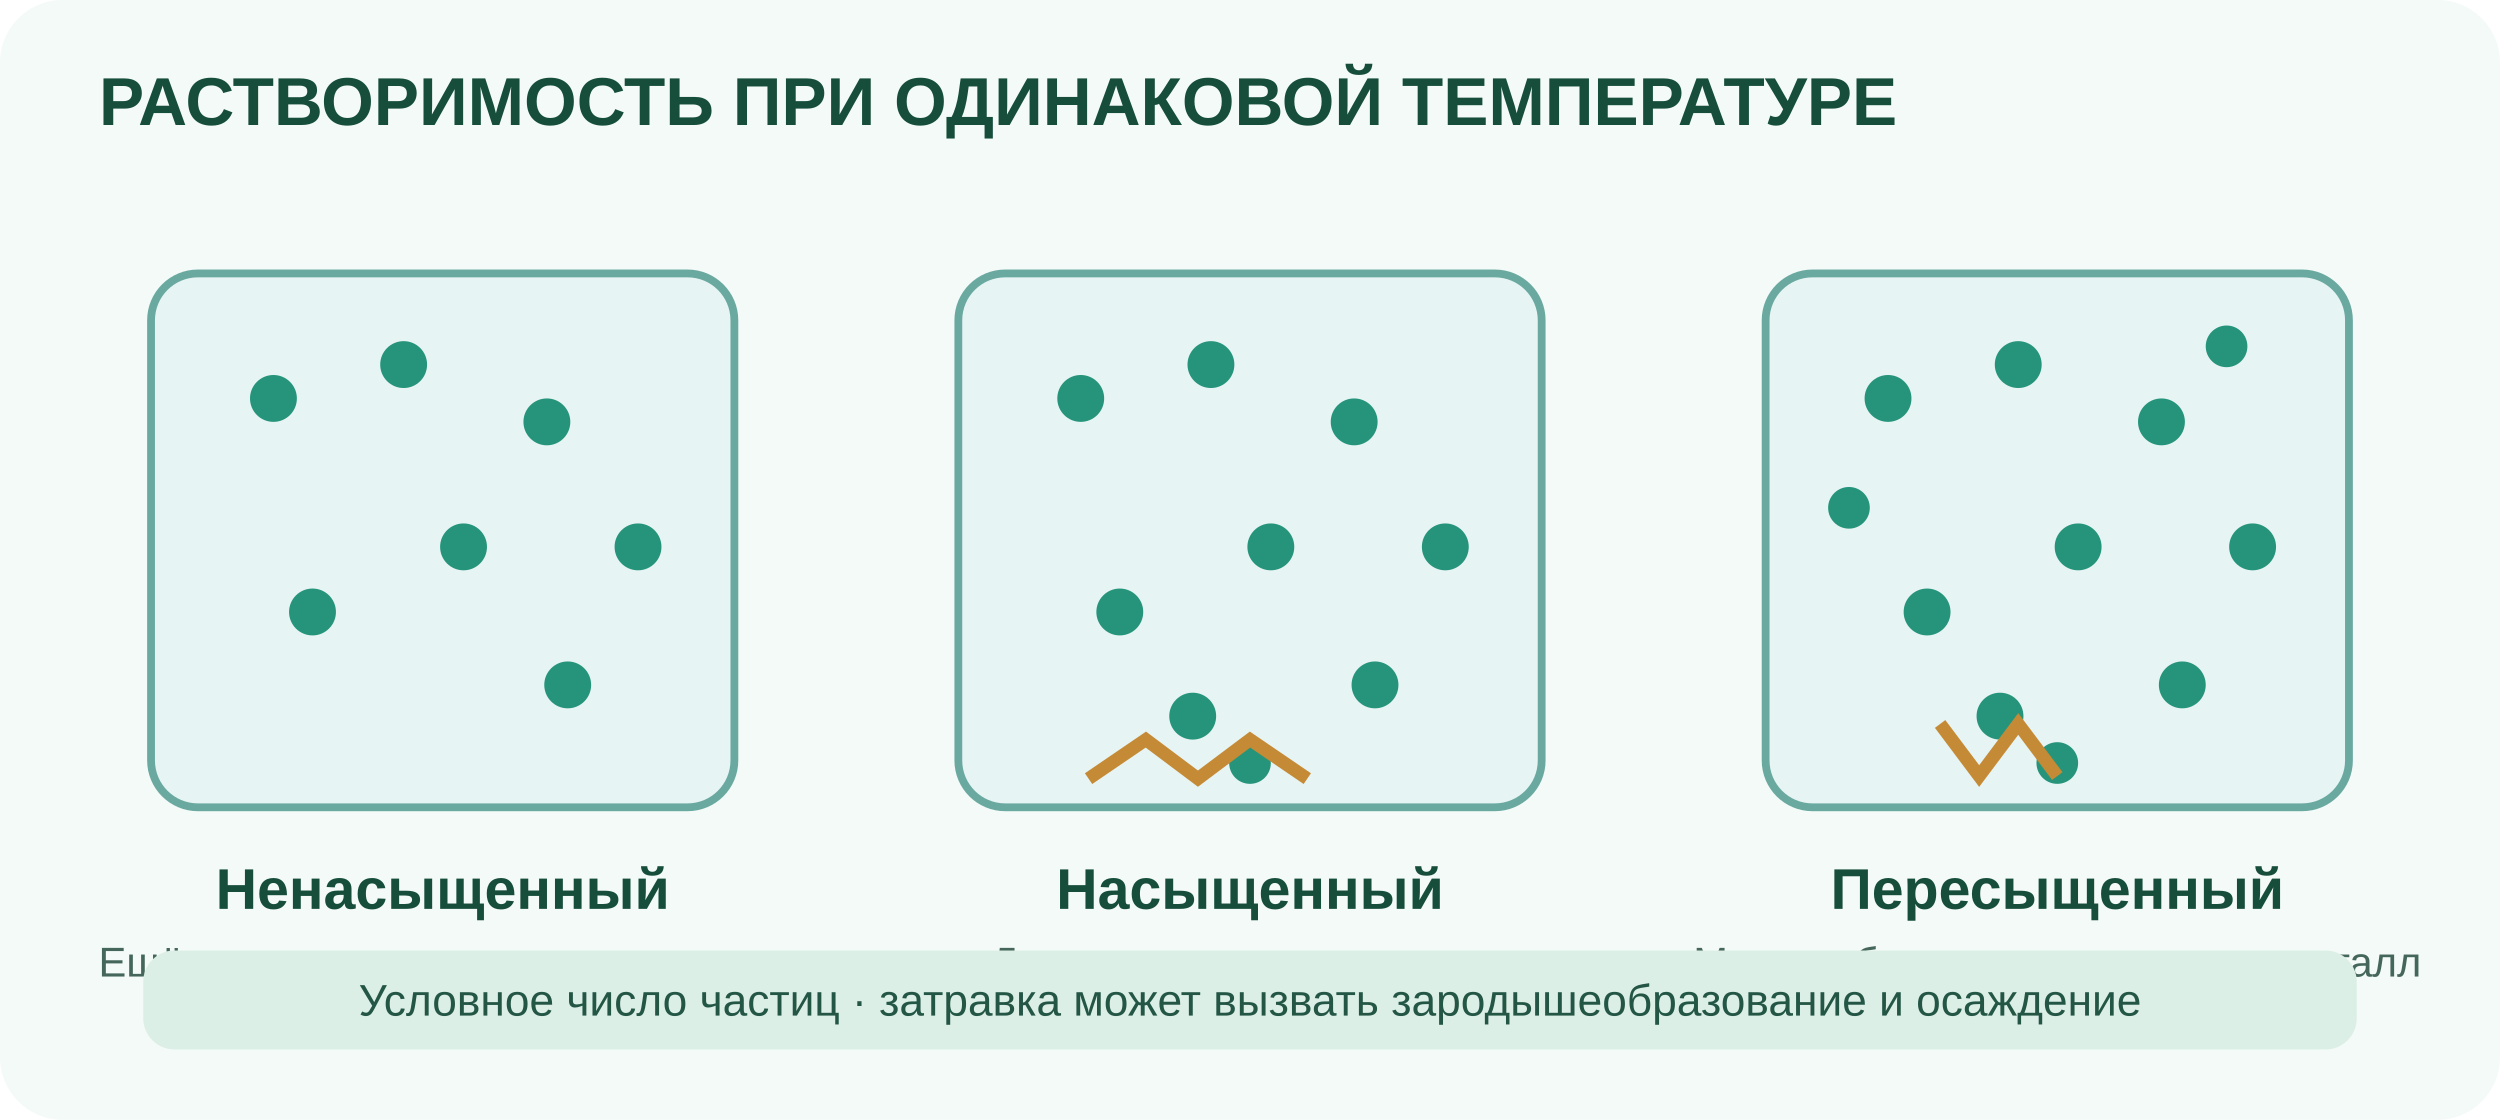
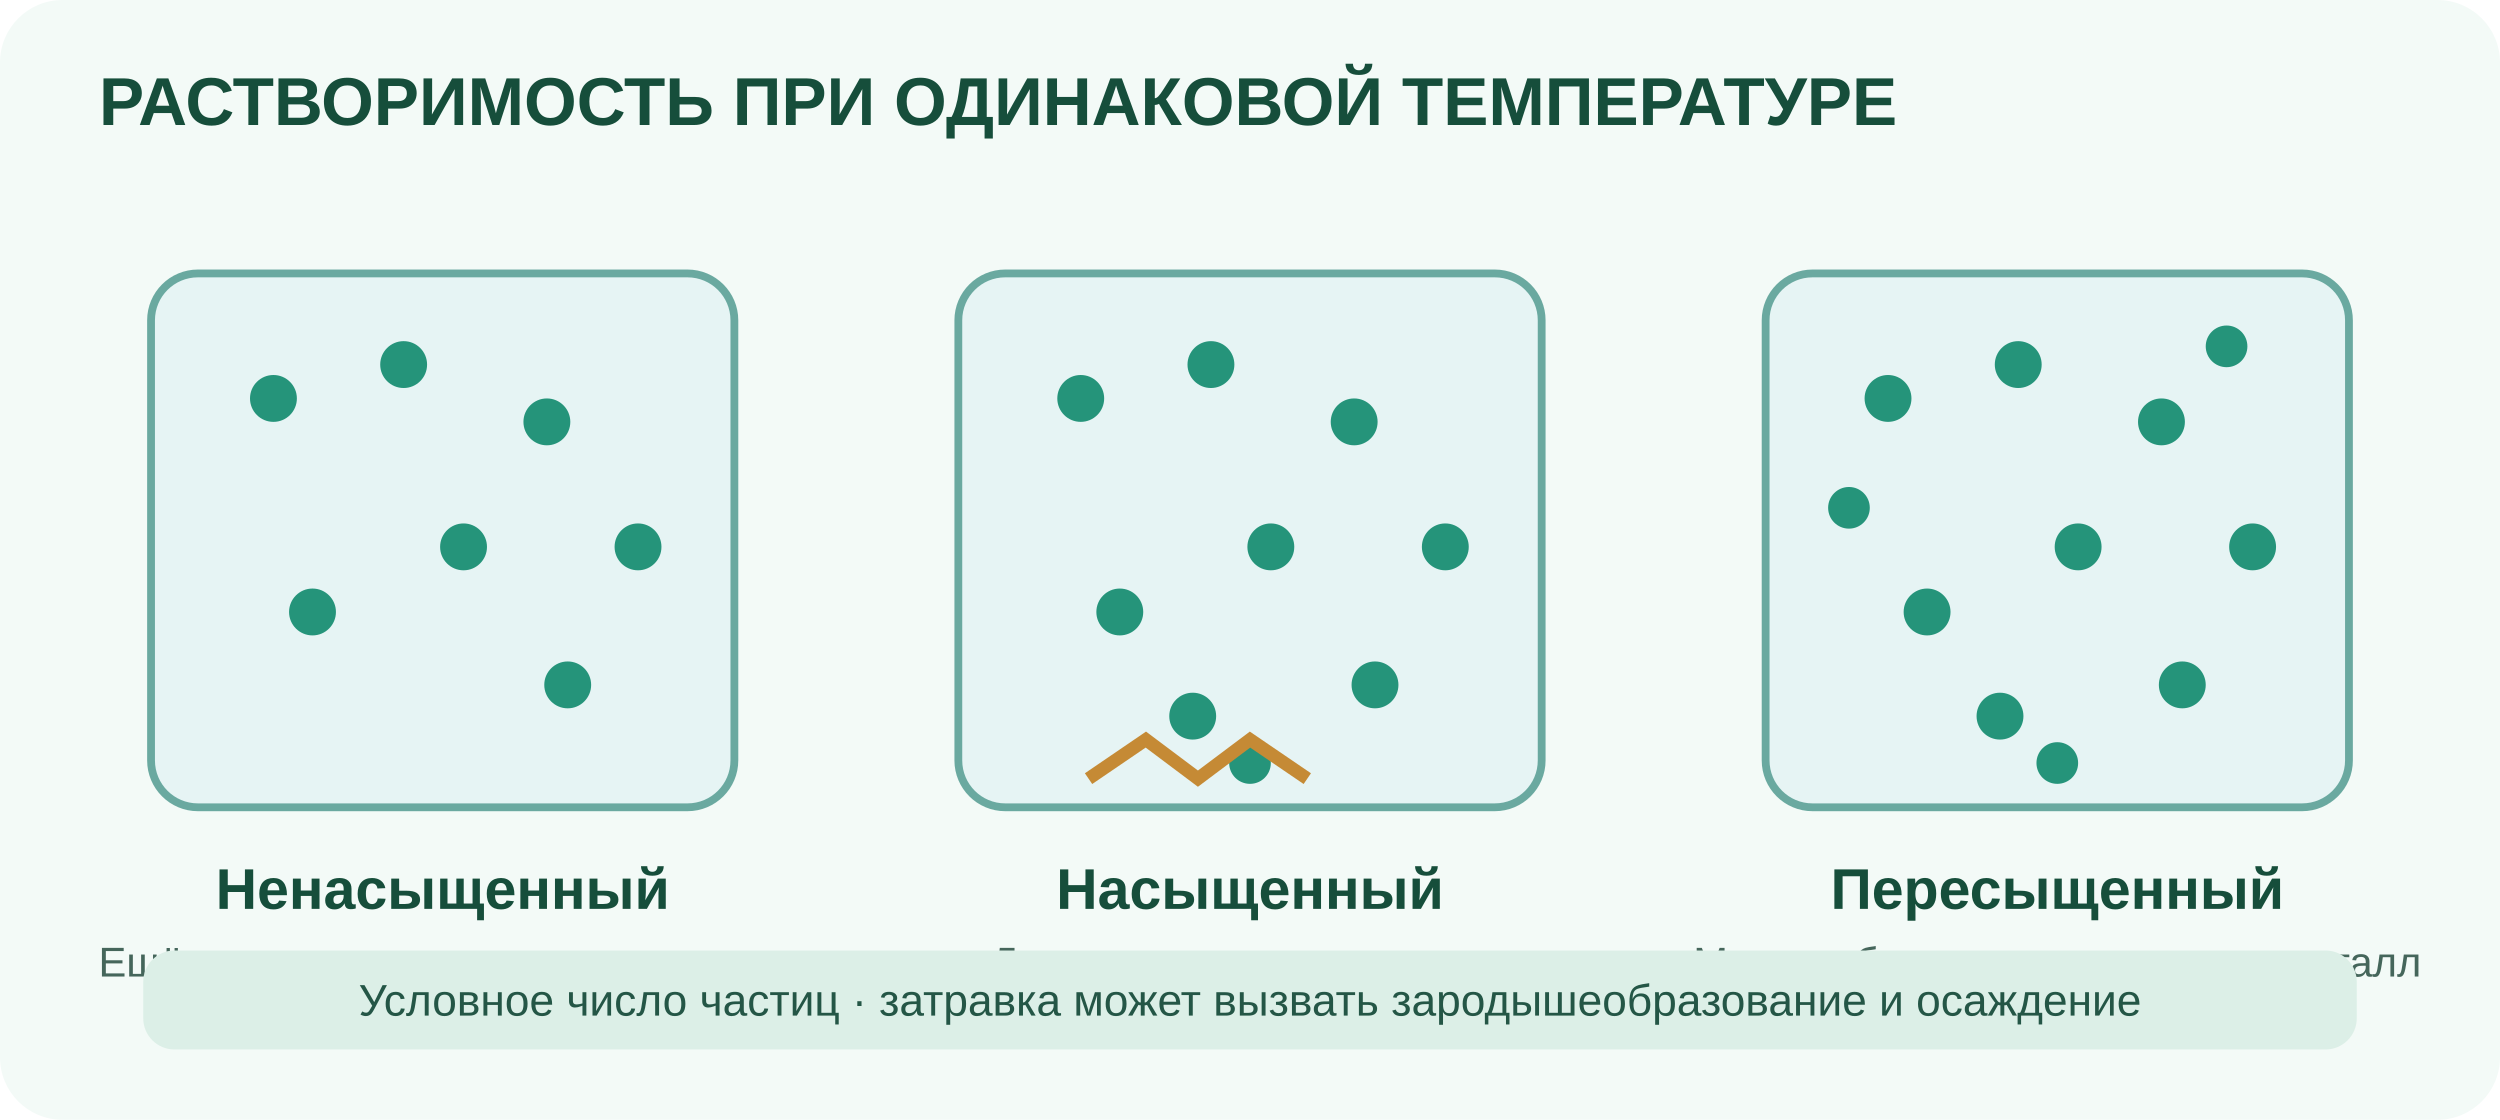
<svg xmlns="http://www.w3.org/2000/svg" viewBox="0 0 960 430" role="img" aria-labelledby="t d">
  <rect width="960" height="430" rx="24" fill="#f3faf7" />
  <text x="38" y="48" font-family="Arial" font-size="26" font-weight="700" fill="#164e3b">РАСТВОРИМОСТЬ ПРИ ОДИНАКОВОЙ ТЕМПЕРАТУРЕ</text>
  <g font-family="Arial" text-anchor="middle">
    <g transform="translate(170 105)">
      <rect x="-112" y="0" width="224" height="205" rx="18" fill="#e6f4f4" stroke="#6aa9a0" stroke-width="3" />
      <g fill="#25947a">
        <circle cx="-65" cy="48" r="9" />
        <circle cx="-15" cy="35" r="9" />
        <circle cx="40" cy="57" r="9" />
        <circle cx="75" cy="105" r="9" />
        <circle cx="-50" cy="130" r="9" />
        <circle cx="8" cy="105" r="9" />
        <circle cx="48" cy="158" r="9" />
      </g>
      <text y="244" font-size="22" font-weight="700" fill="#164e3b">Ненасыщенный</text>
      <text y="270" font-size="16" fill="#45665b">Ещё вещество может раствориться</text>
    </g>
    <g transform="translate(480 105)">
      <rect x="-112" y="0" width="224" height="205" rx="18" fill="#e6f4f4" stroke="#6aa9a0" stroke-width="3" />
      <g fill="#25947a">
        <circle cx="-65" cy="48" r="9" />
        <circle cx="-15" cy="35" r="9" />
        <circle cx="40" cy="57" r="9" />
        <circle cx="75" cy="105" r="9" />
        <circle cx="-50" cy="130" r="9" />
        <circle cx="8" cy="105" r="9" />
        <circle cx="48" cy="158" r="9" />
        <circle cx="-22" cy="170" r="9" />
        <circle cx="0" cy="188" r="8" />
      </g>
      <path d="M-62 194 l22 -15 20 15 20 -15 22 15" fill="none" stroke="#c58a35" stroke-width="5" />
      <text y="244" font-size="22" font-weight="700" fill="#164e3b">Насыщенный</text>
      <text y="270" font-size="16" fill="#45665b">Динамическое равновесие</text>
    </g>
    <g transform="translate(790 105)">
      <rect x="-112" y="0" width="224" height="205" rx="18" fill="#e6f4f4" stroke="#6aa9a0" stroke-width="3" />
      <g fill="#25947a">
        <circle cx="-65" cy="48" r="9" />
        <circle cx="-15" cy="35" r="9" />
        <circle cx="40" cy="57" r="9" />
        <circle cx="75" cy="105" r="9" />
        <circle cx="-50" cy="130" r="9" />
        <circle cx="8" cy="105" r="9" />
        <circle cx="48" cy="158" r="9" />
        <circle cx="-22" cy="170" r="9" />
        <circle cx="0" cy="188" r="8" />
        <circle cx="-80" cy="90" r="8" />
        <circle cx="65" cy="28" r="8" />
      </g>
-       <path d="M-30 193 l-15 -20 15 20 15 -20 15 20" fill="none" stroke="#c58a35" stroke-width="5" />
      <text y="244" font-size="22" font-weight="700" fill="#164e3b">Пересыщенный</text>
      <text y="270" font-size="16" fill="#45665b">Метастабилен · затравка → кристалл</text>
    </g>
  </g>
  <rect x="55" y="365" width="850" height="38" rx="12" fill="#dcefe7" />
  <text x="480" y="390" text-anchor="middle" font-family="Arial" font-size="17" fill="#245646">Условное число частиц · затравка может вызвать зародышеобразование и осаждение</text>
</svg>
